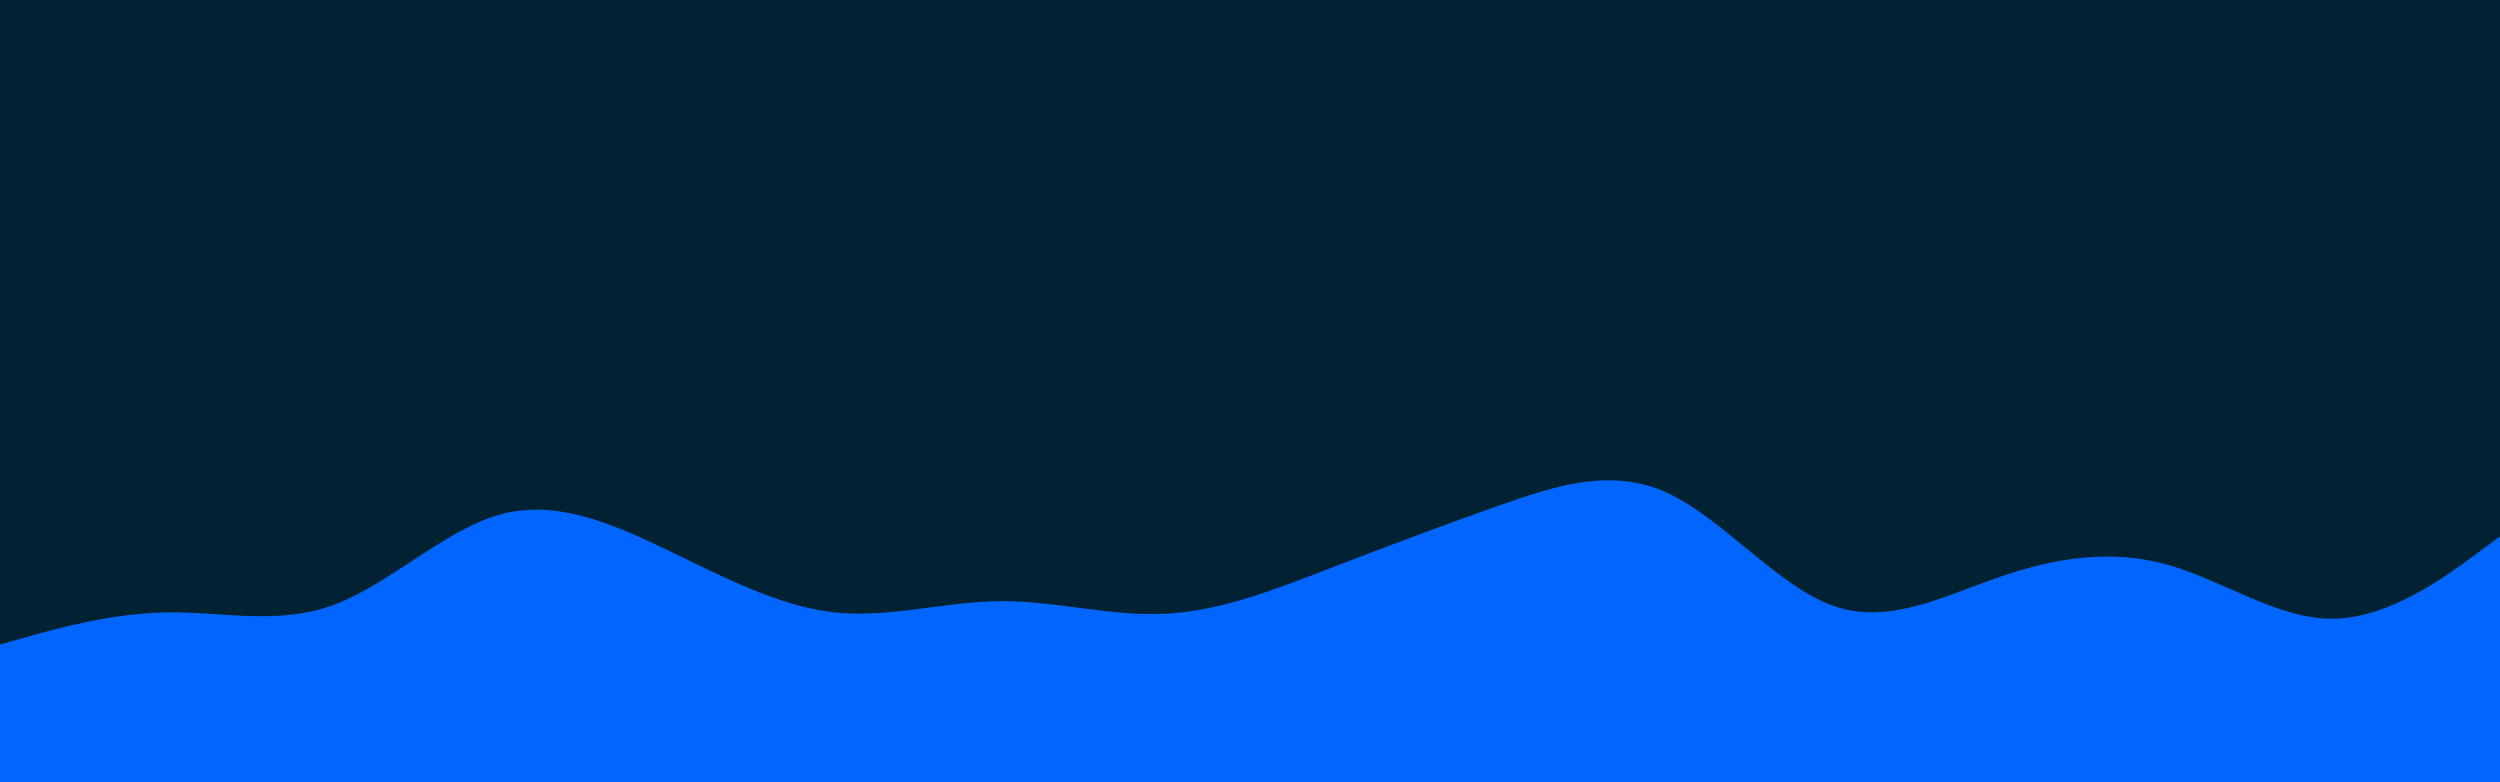
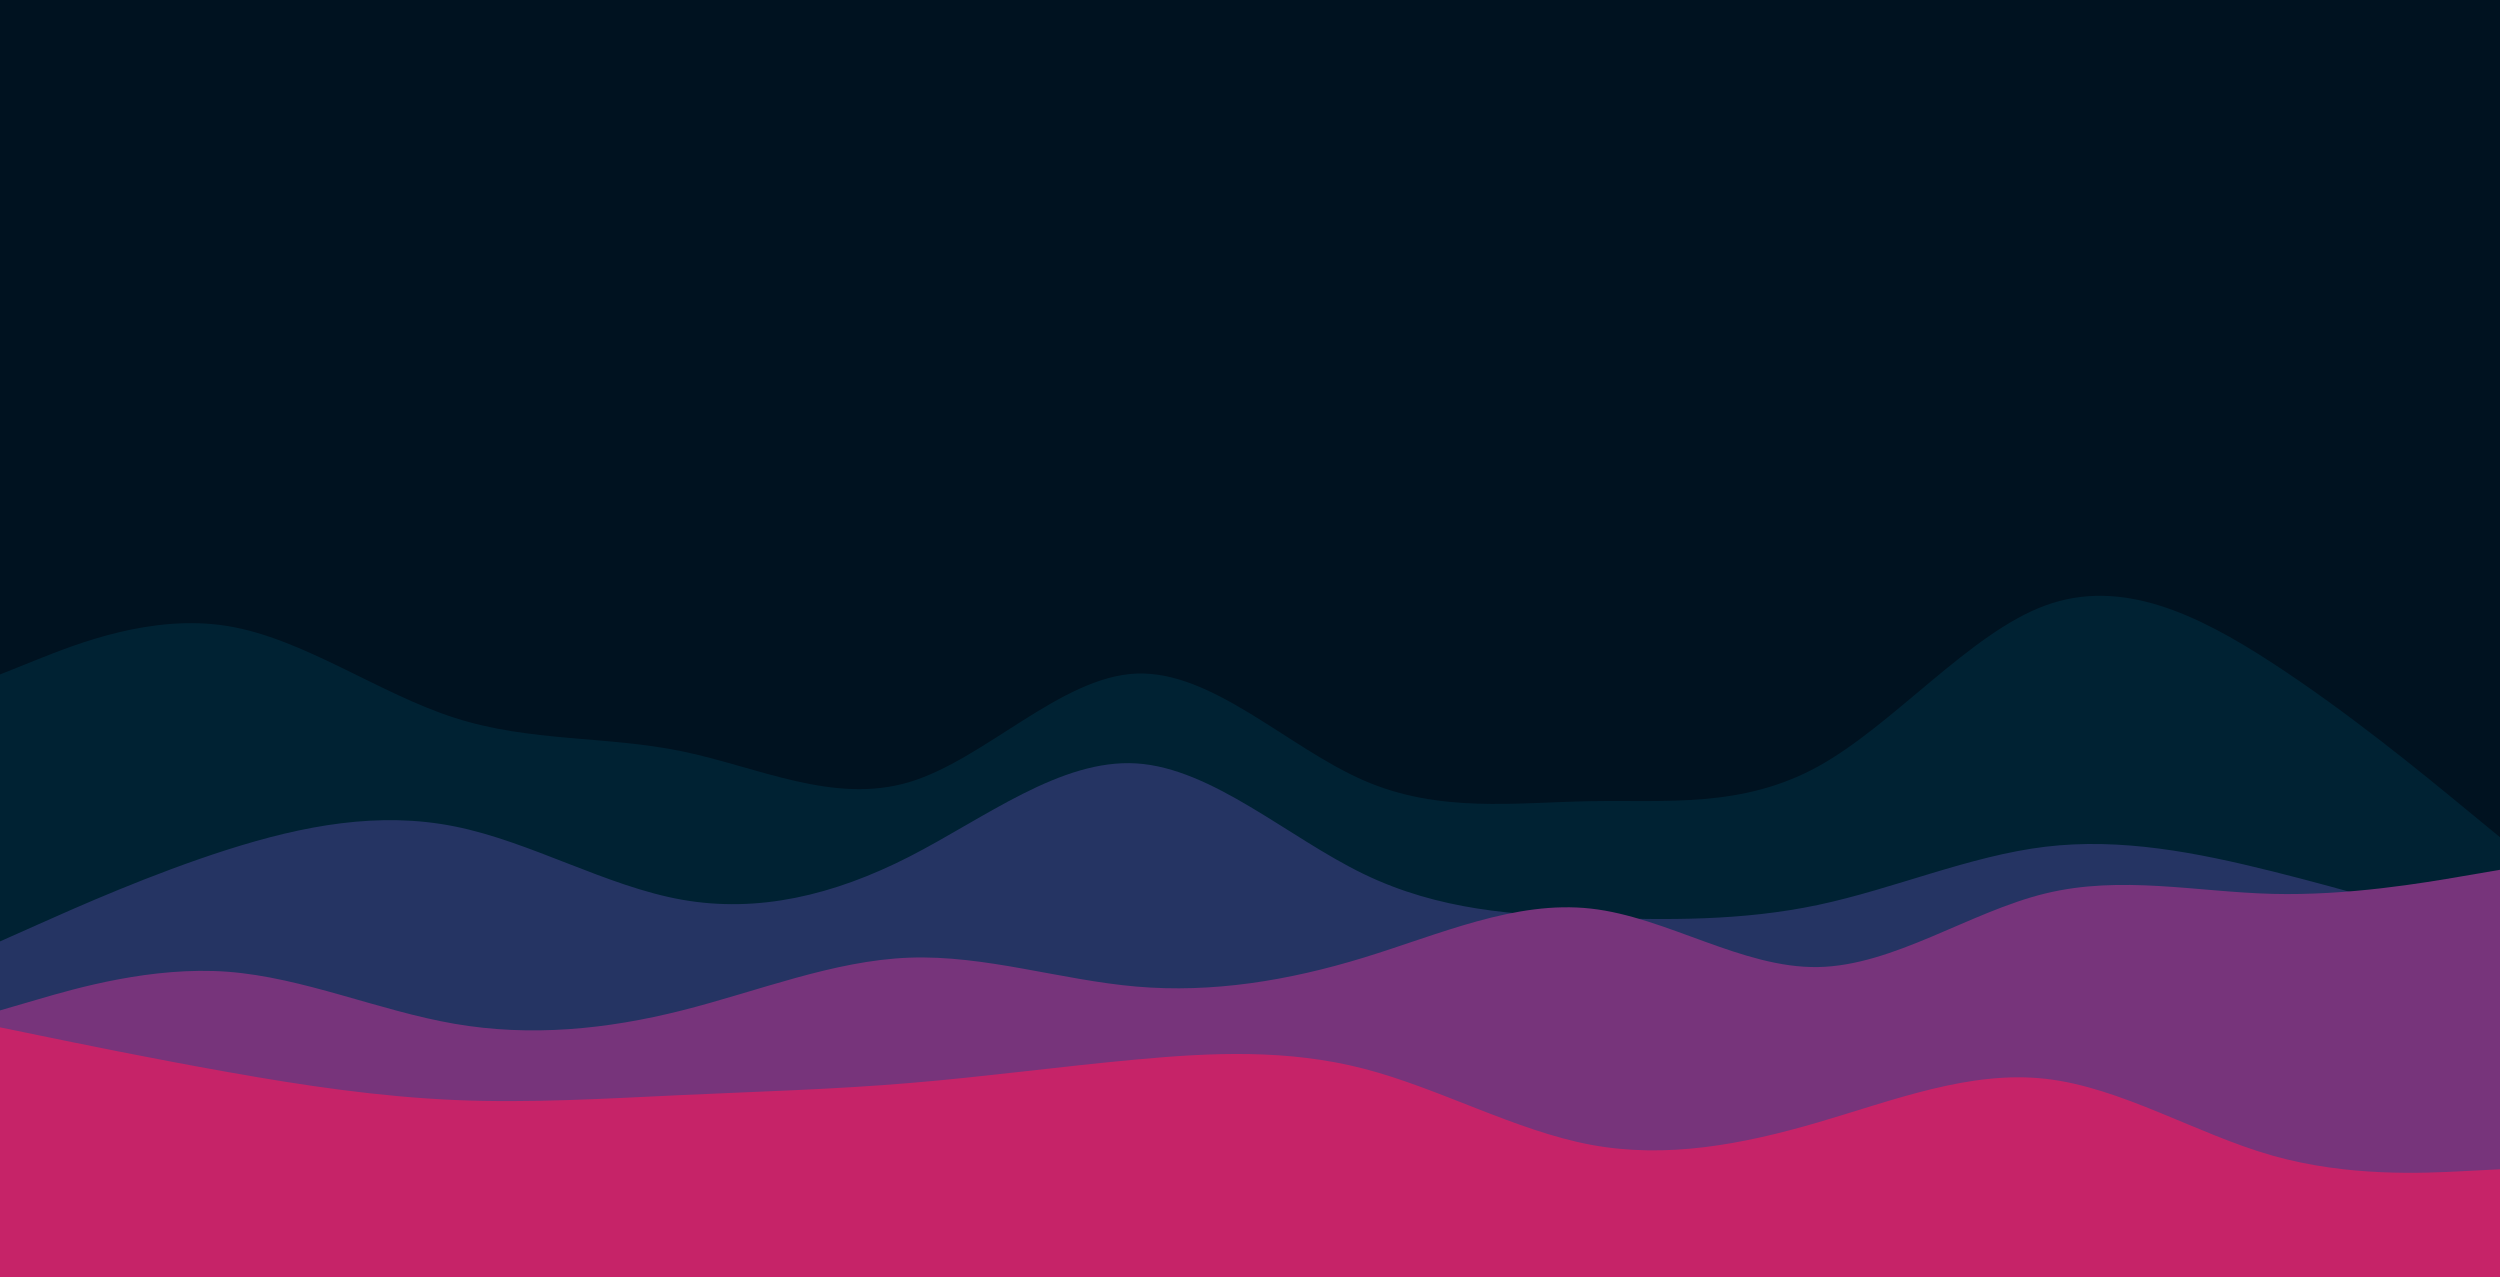
- <svg xmlns="http://www.w3.org/2000/svg" id="visual" viewBox="0 0 1920 600" width="1920" height="600" version="1.1">
-   <rect x="0" y="0" width="1920" height="600" fill="#002233" />
-   <path d="M0 495L21.3 489C42.7 483 85.3 471 128 470.3C170.7 469.7 213.3 480.3 256 464.7C298.7 449 341.3 407 384 395.2C426.7 383.3 469.3 401.7 512 422.2C554.7 442.7 597.3 465.3 640 470.2C682.7 475 725.3 462 768 461.7C810.7 461.3 853.3 473.7 896 471.3C938.7 469 981.3 452 1024 435.5C1066.7 419 1109.3 403 1152 388C1194.7 373 1237.3 359 1280 378.3C1322.7 397.7 1365.3 450.3 1408 465.3C1450.7 480.3 1493.3 457.7 1536 443C1578.7 428.3 1621.3 421.7 1664 433.5C1706.7 445.3 1749.3 475.7 1792 475.2C1834.7 474.7 1877.3 443.3 1898.7 427.7L1920 412L1920 601L1898.7 601C1877.3 601 1834.7 601 1792 601C1749.3 601 1706.7 601 1664 601C1621.3 601 1578.7 601 1536 601C1493.3 601 1450.7 601 1408 601C1365.3 601 1322.7 601 1280 601C1237.3 601 1194.7 601 1152 601C1109.3 601 1066.7 601 1024 601C981.3 601 938.7 601 896 601C853.3 601 810.7 601 768 601C725.3 601 682.7 601 640 601C597.3 601 554.7 601 512 601C469.3 601 426.7 601 384 601C341.3 601 298.7 601 256 601C213.3 601 170.7 601 128 601C85.3 601 42.7 601 21.3 601L0 601Z" fill="#0066FF" stroke-linecap="round" stroke-linejoin="miter" />
+ <svg xmlns="http://www.w3.org/2000/svg" id="visual" viewBox="0 0 1920 980" width="1920" height="980" version="1.1">
+   <rect x="0" y="0" width="1920" height="980" fill="#001220" />
+   <path d="M0 518L29.2 506.3C58.3 494.7 116.7 471.3 174.8 480.8C233 490.3 291 532.7 349.2 551.3C407.3 570 465.7 565 523.8 577C582 589 640 618 698.2 600.7C756.3 583.3 814.7 519.7 872.8 517.3C931 515 989 574 1047.2 599.3C1105.3 624.7 1163.7 616.3 1221.8 615.3C1280 614.3 1338 620.7 1396.2 588.7C1454.3 556.7 1512.7 486.3 1570.8 465C1629 443.7 1687 471.3 1745.2 509.2C1803.3 547 1861.7 595 1890.8 619L1920 643L1920 981L1890.8 981C1861.7 981 1803.3 981 1745.2 981C1687 981 1629 981 1570.8 981C1512.7 981 1454.3 981 1396.2 981C1338 981 1280 981 1221.8 981C1163.7 981 1105.3 981 1047.2 981C989 981 931 981 872.8 981C814.7 981 756.3 981 698.2 981C640 981 582 981 523.8 981C465.7 981 407.3 981 349.2 981C291 981 233 981 174.8 981C116.7 981 58.3 981 29.2 981L0 981Z" fill="#002233" />
+   <path d="M0 723L29.2 710C58.3 697 116.7 671 174.8 652.5C233 634 291 623 349.2 634.7C407.3 646.3 465.7 680.7 523.8 691C582 701.3 640 687.7 698.2 658C756.3 628.3 814.7 582.7 872.8 586.3C931 590 989 643 1047.2 671.2C1105.3 699.3 1163.7 702.7 1221.8 704.7C1280 706.7 1338 707.3 1396.2 695C1454.3 682.7 1512.7 657.3 1570.8 650.3C1629 643.3 1687 654.7 1745.2 669.2C1803.3 683.7 1861.7 701.3 1890.8 710.2L1920 719L1920 981L1890.8 981C1861.7 981 1803.3 981 1745.2 981C1687 981 1629 981 1570.8 981C1512.7 981 1454.3 981 1396.2 981C1338 981 1280 981 1221.8 981C1163.7 981 1105.3 981 1047.2 981C989 981 931 981 872.8 981C814.7 981 756.3 981 698.2 981C640 981 582 981 523.8 981C465.7 981 407.3 981 349.2 981C291 981 233 981 174.8 981C116.7 981 58.3 981 29.2 981L0 981Z" fill="#253463" />
+   <path d="M0 776L29.2 767.5C58.3 759 116.7 742 174.8 746.3C233 750.7 291 776.3 349.2 786.3C407.3 796.3 465.7 790.7 523.8 776C582 761.3 640 737.7 698.2 735.5C756.3 733.3 814.7 752.7 872.8 757.7C931 762.7 989 753.3 1047.2 735.5C1105.3 717.7 1163.7 691.3 1221.8 697.8C1280 704.3 1338 743.7 1396.2 742.7C1454.3 741.7 1512.7 700.3 1570.8 686.2C1629 672 1687 685 1745.2 686.5C1803.3 688 1861.7 678 1890.8 673L1920 668L1920 981L1890.8 981C1861.7 981 1803.3 981 1745.2 981C1687 981 1629 981 1570.8 981C1512.7 981 1454.3 981 1396.2 981C1338 981 1280 981 1221.8 981C1163.7 981 1105.3 981 1047.2 981C989 981 931 981 872.8 981C814.7 981 756.3 981 698.2 981C640 981 582 981 523.8 981C465.7 981 407.3 981 349.2 981C291 981 233 981 174.8 981C116.7 981 58.3 981 29.2 981L0 981Z" fill="#77347b" />
+   <path d="M0 789L29.2 795C58.3 801 116.7 813 174.8 823.3C233 833.7 291 842.3 349.2 844.8C407.3 847.3 465.7 843.7 523.8 841C582 838.3 640 836.7 698.2 831.8C756.3 827 814.7 819 872.8 813.7C931 808.3 989 805.7 1047.2 820.7C1105.3 835.7 1163.7 868.3 1221.8 879.2C1280 890 1338 879 1396.2 862C1454.3 845 1512.7 822 1570.8 828.5C1629 835 1687 871 1745.2 887.5C1803.3 904 1861.7 901 1890.8 899.5L1920 898L1920 981L1890.8 981C1861.7 981 1803.3 981 1745.2 981C1687 981 1629 981 1570.8 981C1512.7 981 1454.3 981 1396.2 981C1338 981 1280 981 1221.8 981C1163.7 981 1105.3 981 1047.2 981C989 981 931 981 872.8 981C814.7 981 756.3 981 698.2 981C640 981 582 981 523.8 981C465.7 981 407.3 981 349.2 981C291 981 233 981 174.8 981C116.7 981 58.3 981 29.2 981L0 981Z" fill="#c62368" />
</svg>
